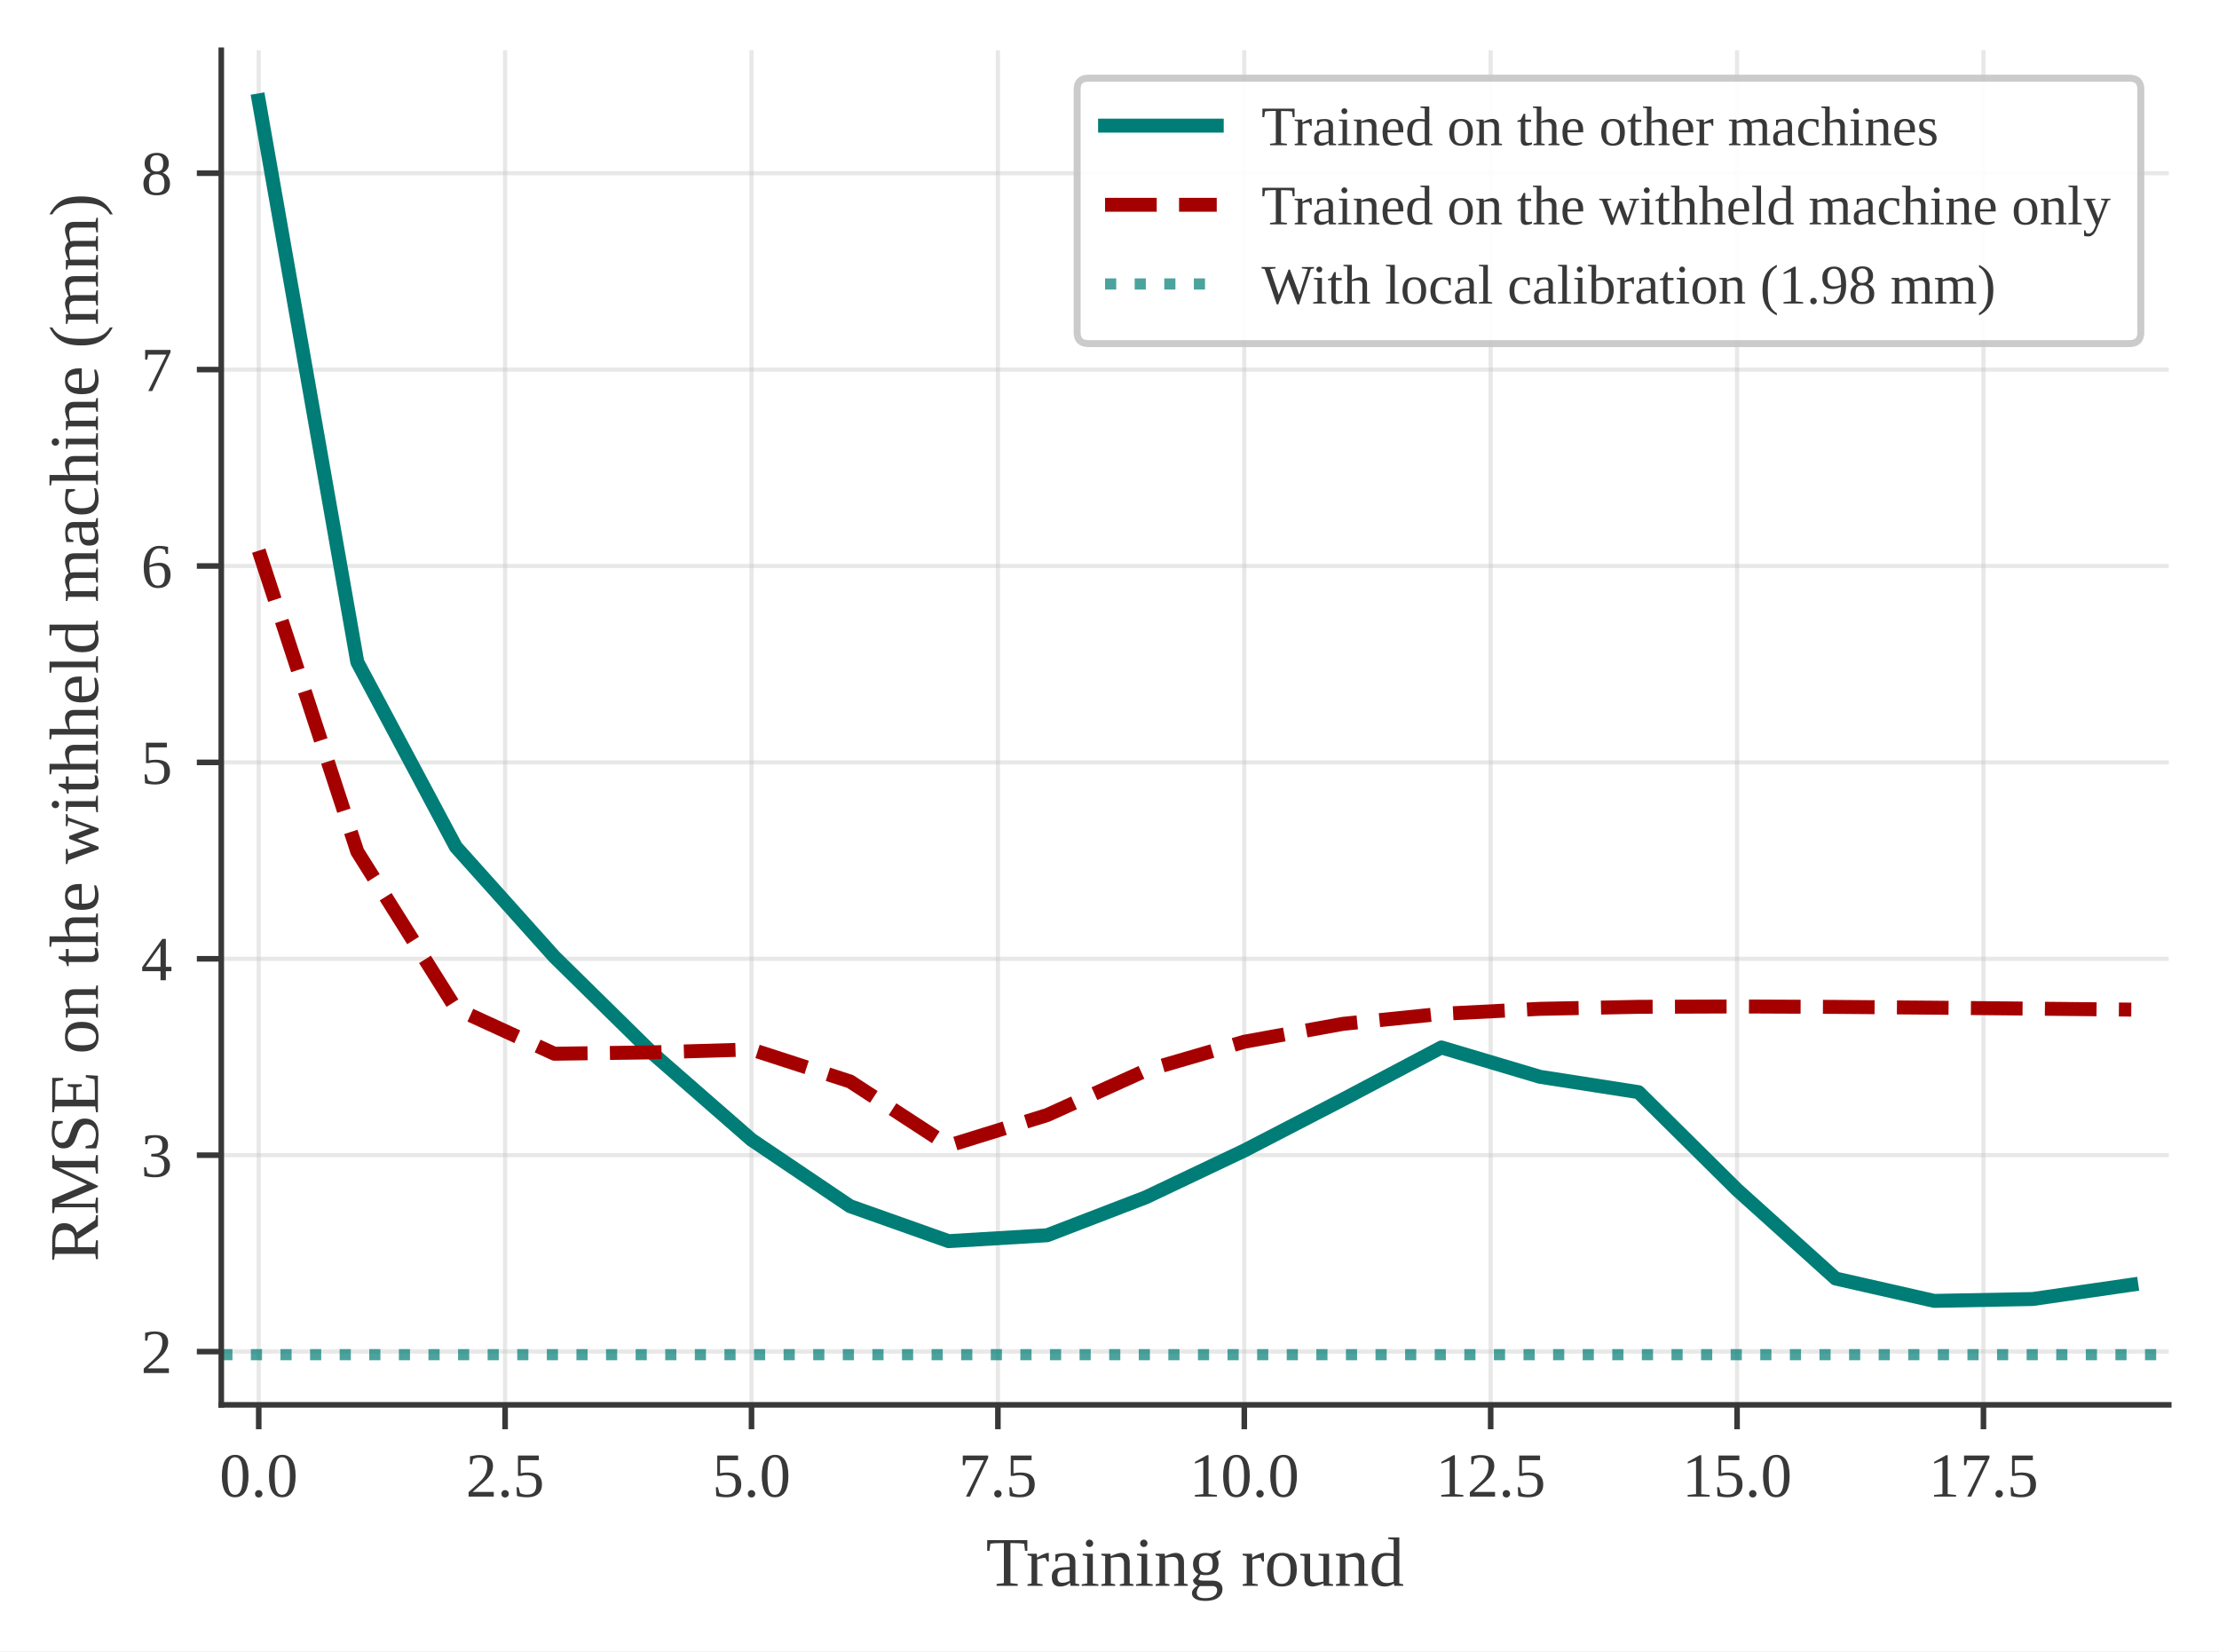
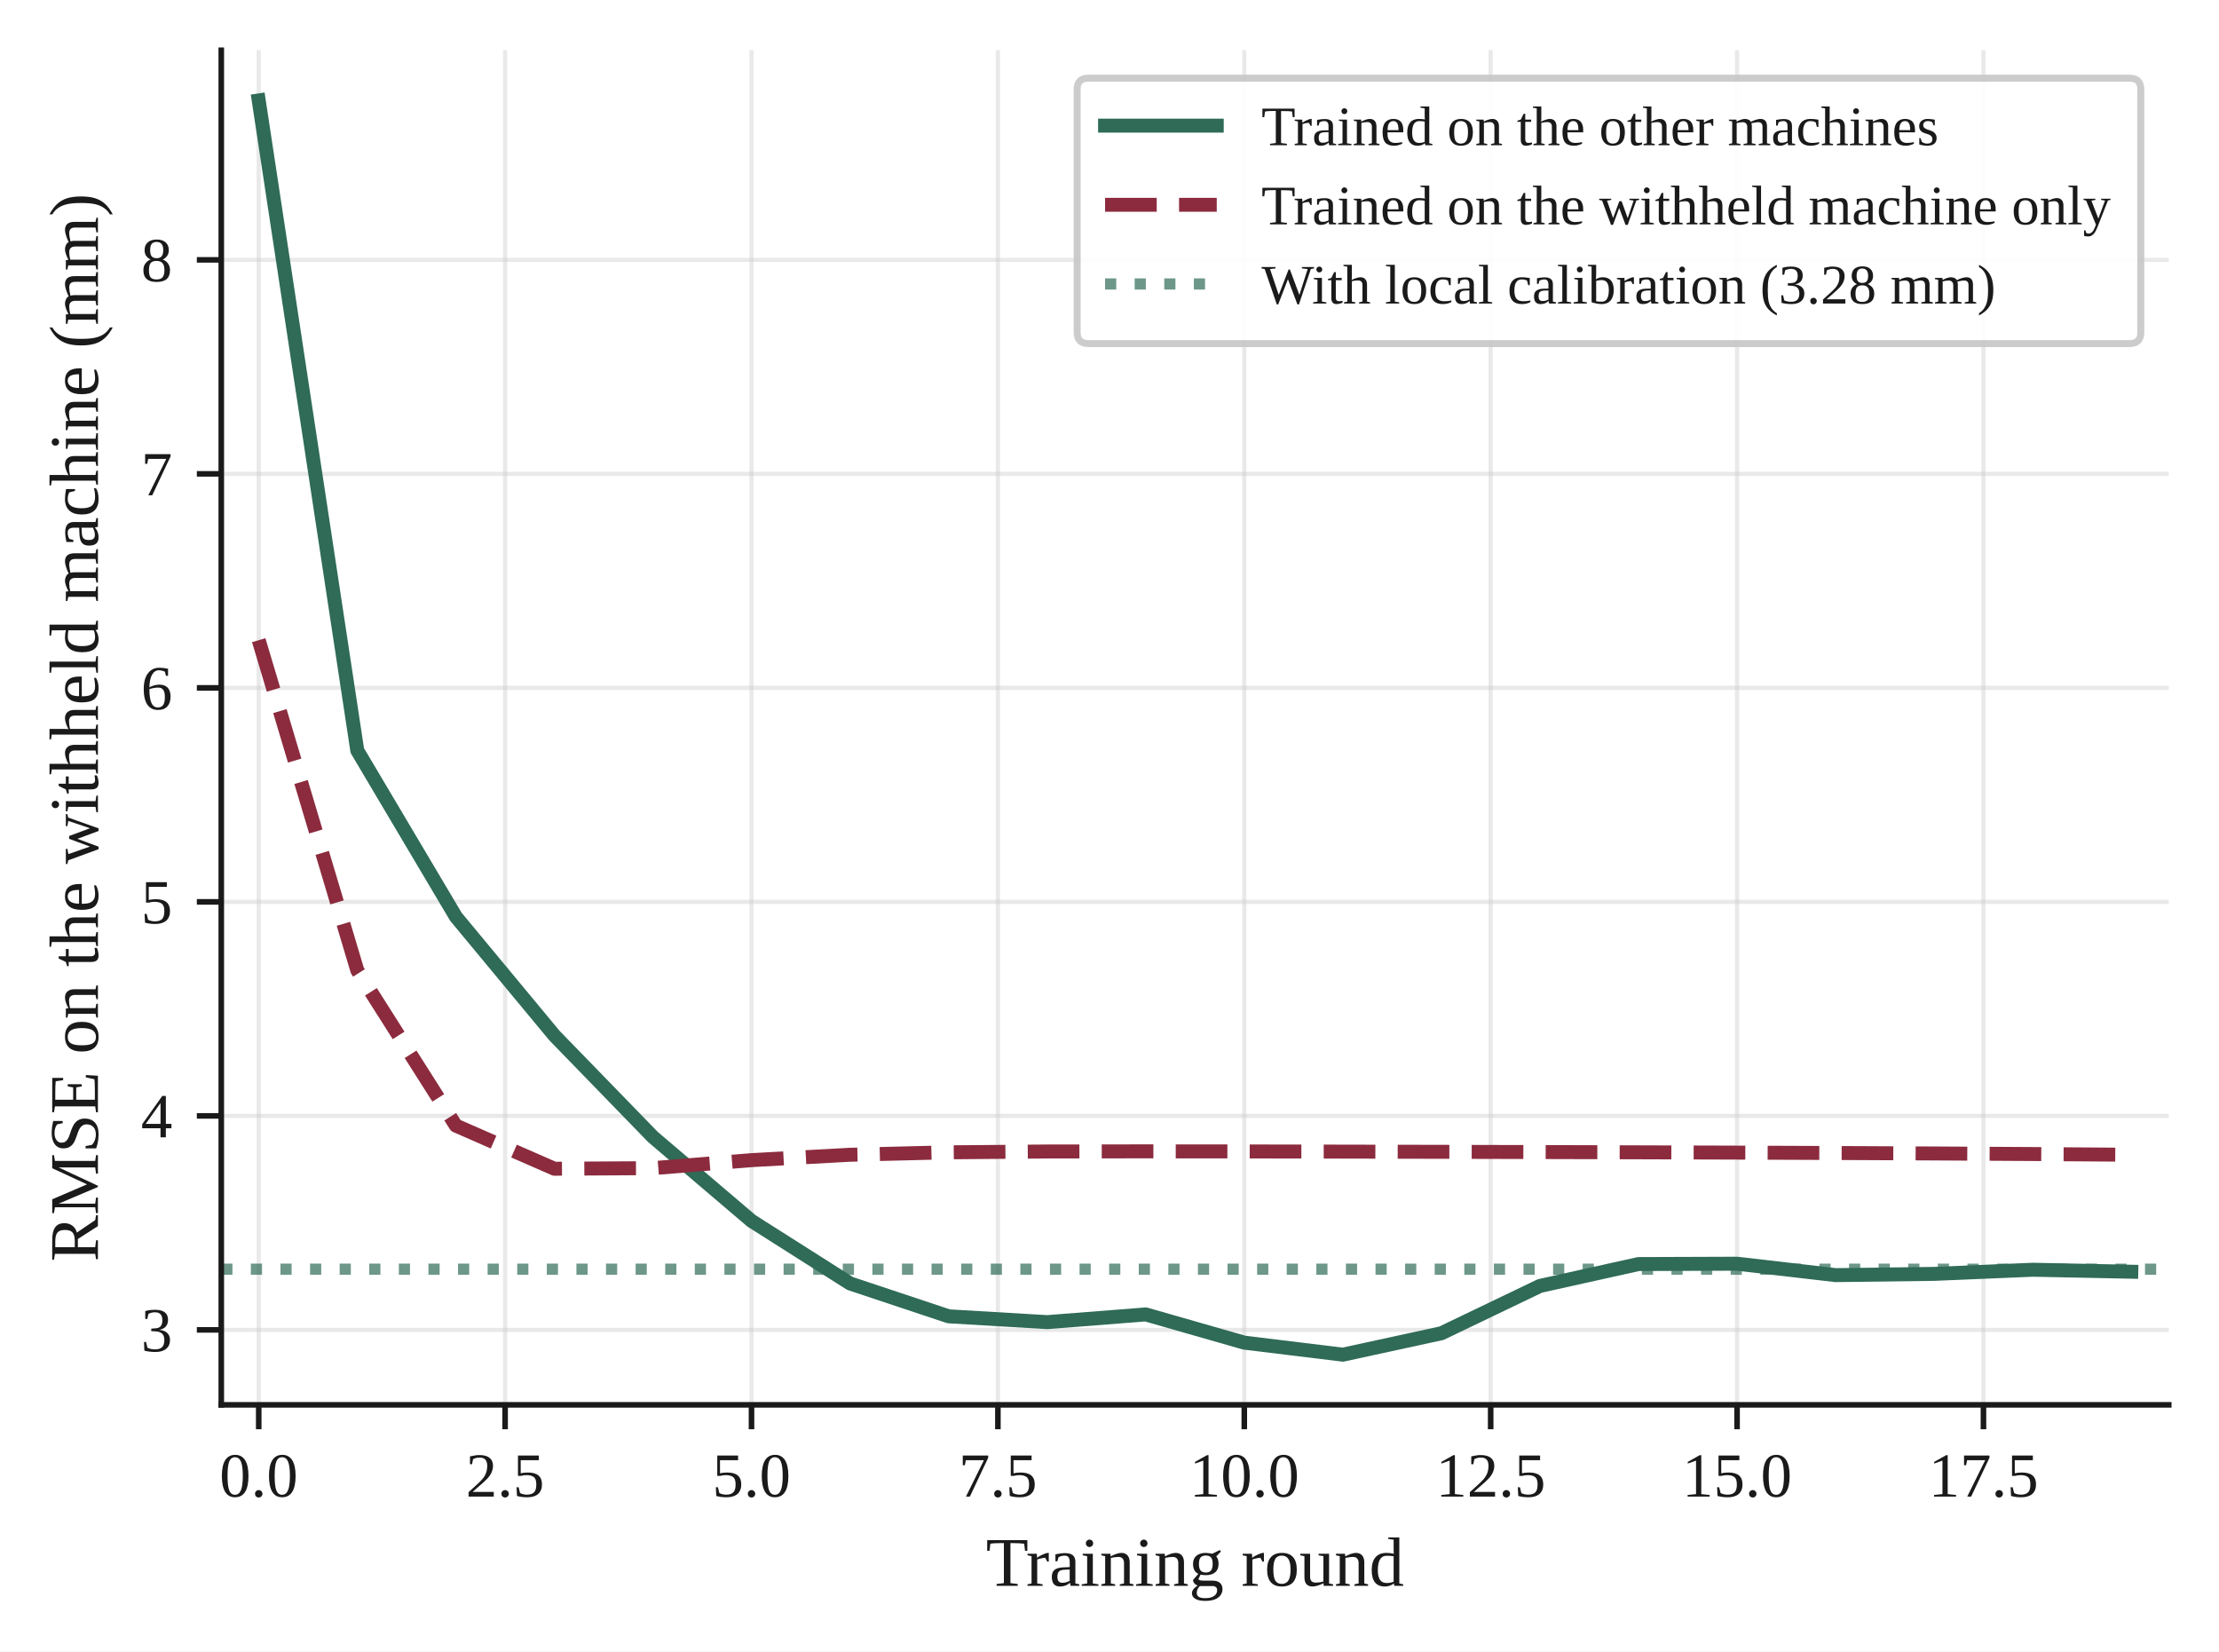
<svg xmlns="http://www.w3.org/2000/svg" xmlns:xlink="http://www.w3.org/1999/xlink" width="317.9pt" height="236.549pt" viewBox="0 0 317.9 236.549" version="1.1">
  <defs>
    <style type="text/css">*{stroke-linejoin: round; stroke-linecap: butt}</style>
  </defs>
  <g id="figure_1">
    <g id="patch_1">
      <path d="M 0 236.549  L 317.9 236.549  L 317.9 0  L 0 0  z " style="fill: #ffffff" />
    </g>
    <g id="axes_1">
      <g id="patch_2">
        <path d="M 31.7 201.24  L 310.7 201.24  L 310.7 7.2  L 31.7 7.2  z " style="fill: #ffffff" />
      </g>
      <g id="matplotlib.axis_1">
        <g id="xtick_1">
          <g id="line2d_1">
-             <path d="M 37.065 201.24  L 37.065 7.2  " clip-path="url(#pbac6eb8def)" style="fill: none; stroke: #c7c7c7; stroke-opacity: 0.4; stroke-width: 0.6; stroke-linecap: square" />
+             <path d="M 37.065 201.24  L 37.065 7.2  " clip-path="url(#p6f23bff7e3)" style="fill: none; stroke: #c8c8c8; stroke-opacity: 0.4; stroke-width: 0.6; stroke-linecap: square" />
          </g>
          <g id="line2d_2">
            <defs>
-               <path id="m3e871f964e" d="M 0 0  L 0 3.5  " style="stroke: #383838; stroke-width: 0.8" />
+               <path id="ma3bd1da5fe" d="M 0 0  L 0 3.5  " style="stroke: #1a1a1a; stroke-width: 0.8" />
            </defs>
            <g>
-               <use xlink:href="#m3e871f964e" x="37.065" y="201.24" style="fill: #383838; stroke: #383838; stroke-width: 0.8" />
+               <use xlink:href="#ma3bd1da5fe" x="37.065" y="201.24" style="fill: #1a1a1a; stroke: #1a1a1a; stroke-width: 0.8" />
            </g>
          </g>
          <g id="text_1">
-             <text style="font-size: 9px; font-family: 'STIXGeneral', 'Times New Roman', 'Times', 'Nimbus Roman', 'DejaVu Serif', serif; text-anchor: middle; fill: #383838" x="37.065" y="214.387" transform="rotate(-0 37.06538 214.3867)">0.0</text>
+             <text style="font-size: 9px; font-family: 'STIXGeneral', 'Times New Roman', 'Times', 'Nimbus Roman', 'DejaVu Serif', serif; text-anchor: middle; fill: #1a1a1a" x="37.065" y="214.387" transform="rotate(-0 37.06538 214.3867)">0.0</text>
          </g>
        </g>
        <g id="xtick_2">
          <g id="line2d_3">
-             <path d="M 72.364 201.24  L 72.364 7.2  " clip-path="url(#pbac6eb8def)" style="fill: none; stroke: #c7c7c7; stroke-opacity: 0.4; stroke-width: 0.6; stroke-linecap: square" />
+             <path d="M 72.364 201.24  L 72.364 7.2  " clip-path="url(#p6f23bff7e3)" style="fill: none; stroke: #c8c8c8; stroke-opacity: 0.4; stroke-width: 0.6; stroke-linecap: square" />
          </g>
          <g id="line2d_4">
            <g>
-               <use xlink:href="#m3e871f964e" x="72.364" y="201.24" style="fill: #383838; stroke: #383838; stroke-width: 0.8" />
+               <use xlink:href="#ma3bd1da5fe" x="72.364" y="201.24" style="fill: #1a1a1a; stroke: #1a1a1a; stroke-width: 0.8" />
            </g>
          </g>
          <g id="text_2">
-             <text style="font-size: 9px; font-family: 'STIXGeneral', 'Times New Roman', 'Times', 'Nimbus Roman', 'DejaVu Serif', serif; text-anchor: middle; fill: #383838" x="72.364" y="214.387" transform="rotate(-0 72.36397 214.3867)">2.5</text>
+             <text style="font-size: 9px; font-family: 'STIXGeneral', 'Times New Roman', 'Times', 'Nimbus Roman', 'DejaVu Serif', serif; text-anchor: middle; fill: #1a1a1a" x="72.364" y="214.387" transform="rotate(-0 72.36397 214.3867)">2.5</text>
          </g>
        </g>
        <g id="xtick_3">
          <g id="line2d_5">
-             <path d="M 107.663 201.24  L 107.663 7.2  " clip-path="url(#pbac6eb8def)" style="fill: none; stroke: #c7c7c7; stroke-opacity: 0.4; stroke-width: 0.6; stroke-linecap: square" />
+             <path d="M 107.663 201.24  L 107.663 7.2  " clip-path="url(#p6f23bff7e3)" style="fill: none; stroke: #c8c8c8; stroke-opacity: 0.4; stroke-width: 0.6; stroke-linecap: square" />
          </g>
          <g id="line2d_6">
            <g>
-               <use xlink:href="#m3e871f964e" x="107.663" y="201.24" style="fill: #383838; stroke: #383838; stroke-width: 0.8" />
+               <use xlink:href="#ma3bd1da5fe" x="107.663" y="201.24" style="fill: #1a1a1a; stroke: #1a1a1a; stroke-width: 0.8" />
            </g>
          </g>
          <g id="text_3">
-             <text style="font-size: 9px; font-family: 'STIXGeneral', 'Times New Roman', 'Times', 'Nimbus Roman', 'DejaVu Serif', serif; text-anchor: middle; fill: #383838" x="107.663" y="214.387" transform="rotate(-0 107.6626 214.3867)">5.0</text>
+             <text style="font-size: 9px; font-family: 'STIXGeneral', 'Times New Roman', 'Times', 'Nimbus Roman', 'DejaVu Serif', serif; text-anchor: middle; fill: #1a1a1a" x="107.663" y="214.387" transform="rotate(-0 107.6626 214.3867)">5.0</text>
          </g>
        </g>
        <g id="xtick_4">
          <g id="line2d_7">
-             <path d="M 142.961 201.24  L 142.961 7.2  " clip-path="url(#pbac6eb8def)" style="fill: none; stroke: #c7c7c7; stroke-opacity: 0.4; stroke-width: 0.6; stroke-linecap: square" />
+             <path d="M 142.961 201.24  L 142.961 7.2  " clip-path="url(#p6f23bff7e3)" style="fill: none; stroke: #c8c8c8; stroke-opacity: 0.4; stroke-width: 0.6; stroke-linecap: square" />
          </g>
          <g id="line2d_8">
            <g>
-               <use xlink:href="#m3e871f964e" x="142.961" y="201.24" style="fill: #383838; stroke: #383838; stroke-width: 0.8" />
+               <use xlink:href="#ma3bd1da5fe" x="142.961" y="201.24" style="fill: #1a1a1a; stroke: #1a1a1a; stroke-width: 0.8" />
            </g>
          </g>
          <g id="text_4">
-             <text style="font-size: 9px; font-family: 'STIXGeneral', 'Times New Roman', 'Times', 'Nimbus Roman', 'DejaVu Serif', serif; text-anchor: middle; fill: #383838" x="142.961" y="214.387" transform="rotate(-0 142.9611 214.3867)">7.5</text>
+             <text style="font-size: 9px; font-family: 'STIXGeneral', 'Times New Roman', 'Times', 'Nimbus Roman', 'DejaVu Serif', serif; text-anchor: middle; fill: #1a1a1a" x="142.961" y="214.387" transform="rotate(-0 142.9611 214.3867)">7.5</text>
          </g>
        </g>
        <g id="xtick_5">
          <g id="line2d_9">
-             <path d="M 178.26 201.24  L 178.26 7.2  " clip-path="url(#pbac6eb8def)" style="fill: none; stroke: #c7c7c7; stroke-opacity: 0.4; stroke-width: 0.6; stroke-linecap: square" />
+             <path d="M 178.26 201.24  L 178.26 7.2  " clip-path="url(#p6f23bff7e3)" style="fill: none; stroke: #c8c8c8; stroke-opacity: 0.4; stroke-width: 0.6; stroke-linecap: square" />
          </g>
          <g id="line2d_10">
            <g>
-               <use xlink:href="#m3e871f964e" x="178.26" y="201.24" style="fill: #383838; stroke: #383838; stroke-width: 0.8" />
+               <use xlink:href="#ma3bd1da5fe" x="178.26" y="201.24" style="fill: #1a1a1a; stroke: #1a1a1a; stroke-width: 0.8" />
            </g>
          </g>
          <g id="text_5">
-             <text style="font-size: 9px; font-family: 'STIXGeneral', 'Times New Roman', 'Times', 'Nimbus Roman', 'DejaVu Serif', serif; text-anchor: middle; fill: #383838" x="178.26" y="214.387" transform="rotate(-0 178.2597 214.3867)">10.0</text>
+             <text style="font-size: 9px; font-family: 'STIXGeneral', 'Times New Roman', 'Times', 'Nimbus Roman', 'DejaVu Serif', serif; text-anchor: middle; fill: #1a1a1a" x="178.26" y="214.387" transform="rotate(-0 178.2597 214.3867)">10.0</text>
          </g>
        </g>
        <g id="xtick_6">
          <g id="line2d_11">
-             <path d="M 213.558 201.24  L 213.558 7.2  " clip-path="url(#pbac6eb8def)" style="fill: none; stroke: #c7c7c7; stroke-opacity: 0.4; stroke-width: 0.6; stroke-linecap: square" />
+             <path d="M 213.558 201.24  L 213.558 7.2  " clip-path="url(#p6f23bff7e3)" style="fill: none; stroke: #c8c8c8; stroke-opacity: 0.4; stroke-width: 0.6; stroke-linecap: square" />
          </g>
          <g id="line2d_12">
            <g>
-               <use xlink:href="#m3e871f964e" x="213.558" y="201.24" style="fill: #383838; stroke: #383838; stroke-width: 0.8" />
+               <use xlink:href="#ma3bd1da5fe" x="213.558" y="201.24" style="fill: #1a1a1a; stroke: #1a1a1a; stroke-width: 0.8" />
            </g>
          </g>
          <g id="text_6">
-             <text style="font-size: 9px; font-family: 'STIXGeneral', 'Times New Roman', 'Times', 'Nimbus Roman', 'DejaVu Serif', serif; text-anchor: middle; fill: #383838" x="213.558" y="214.387" transform="rotate(-0 213.5583 214.3867)">12.5</text>
+             <text style="font-size: 9px; font-family: 'STIXGeneral', 'Times New Roman', 'Times', 'Nimbus Roman', 'DejaVu Serif', serif; text-anchor: middle; fill: #1a1a1a" x="213.558" y="214.387" transform="rotate(-0 213.5583 214.3867)">12.5</text>
          </g>
        </g>
        <g id="xtick_7">
          <g id="line2d_13">
-             <path d="M 248.857 201.24  L 248.857 7.2  " clip-path="url(#pbac6eb8def)" style="fill: none; stroke: #c7c7c7; stroke-opacity: 0.4; stroke-width: 0.6; stroke-linecap: square" />
+             <path d="M 248.857 201.24  L 248.857 7.2  " clip-path="url(#p6f23bff7e3)" style="fill: none; stroke: #c8c8c8; stroke-opacity: 0.4; stroke-width: 0.6; stroke-linecap: square" />
          </g>
          <g id="line2d_14">
            <g>
-               <use xlink:href="#m3e871f964e" x="248.857" y="201.24" style="fill: #383838; stroke: #383838; stroke-width: 0.8" />
+               <use xlink:href="#ma3bd1da5fe" x="248.857" y="201.24" style="fill: #1a1a1a; stroke: #1a1a1a; stroke-width: 0.8" />
            </g>
          </g>
          <g id="text_7">
-             <text style="font-size: 9px; font-family: 'STIXGeneral', 'Times New Roman', 'Times', 'Nimbus Roman', 'DejaVu Serif', serif; text-anchor: middle; fill: #383838" x="248.857" y="214.387" transform="rotate(-0 248.8569 214.3867)">15.0</text>
+             <text style="font-size: 9px; font-family: 'STIXGeneral', 'Times New Roman', 'Times', 'Nimbus Roman', 'DejaVu Serif', serif; text-anchor: middle; fill: #1a1a1a" x="248.857" y="214.387" transform="rotate(-0 248.8569 214.3867)">15.0</text>
          </g>
        </g>
        <g id="xtick_8">
          <g id="line2d_15">
-             <path d="M 284.155 201.24  L 284.155 7.2  " clip-path="url(#pbac6eb8def)" style="fill: none; stroke: #c7c7c7; stroke-opacity: 0.4; stroke-width: 0.6; stroke-linecap: square" />
+             <path d="M 284.155 201.24  L 284.155 7.2  " clip-path="url(#p6f23bff7e3)" style="fill: none; stroke: #c8c8c8; stroke-opacity: 0.4; stroke-width: 0.6; stroke-linecap: square" />
          </g>
          <g id="line2d_16">
            <g>
-               <use xlink:href="#m3e871f964e" x="284.155" y="201.24" style="fill: #383838; stroke: #383838; stroke-width: 0.8" />
+               <use xlink:href="#ma3bd1da5fe" x="284.155" y="201.24" style="fill: #1a1a1a; stroke: #1a1a1a; stroke-width: 0.8" />
            </g>
          </g>
          <g id="text_8">
-             <text style="font-size: 9px; font-family: 'STIXGeneral', 'Times New Roman', 'Times', 'Nimbus Roman', 'DejaVu Serif', serif; text-anchor: middle; fill: #383838" x="284.155" y="214.387" transform="rotate(-0 284.1555 214.3867)">17.5</text>
+             <text style="font-size: 9px; font-family: 'STIXGeneral', 'Times New Roman', 'Times', 'Nimbus Roman', 'DejaVu Serif', serif; text-anchor: middle; fill: #1a1a1a" x="284.155" y="214.387" transform="rotate(-0 284.1555 214.3867)">17.5</text>
          </g>
        </g>
        <g id="text_9">
-           <text style="font-size: 10px; font-family: 'STIXGeneral', 'Times New Roman', 'Times', 'Nimbus Roman', 'DejaVu Serif', serif; text-anchor: middle; fill: #383838" x="171.2" y="227.17" transform="rotate(-0 171.2 227.1697)">Training round</text>
+           <text style="font-size: 10px; font-family: 'STIXGeneral', 'Times New Roman', 'Times', 'Nimbus Roman', 'DejaVu Serif', serif; text-anchor: middle; fill: #1a1a1a" x="171.2" y="227.17" transform="rotate(-0 171.2 227.1697)">Training round</text>
        </g>
      </g>
      <g id="matplotlib.axis_2">
        <g id="ytick_1">
          <g id="line2d_17">
-             <path d="M 31.7 193.611  L 310.7 193.611  " clip-path="url(#pbac6eb8def)" style="fill: none; stroke: #c7c7c7; stroke-opacity: 0.4; stroke-width: 0.6; stroke-linecap: square" />
+             <path d="M 31.7 190.502  L 310.7 190.502  " clip-path="url(#p6f23bff7e3)" style="fill: none; stroke: #c8c8c8; stroke-opacity: 0.4; stroke-width: 0.6; stroke-linecap: square" />
          </g>
          <g id="line2d_18">
            <defs>
-               <path id="m8b09f394e9" d="M 0 0  L -3.5 0  " style="stroke: #383838; stroke-width: 0.8" />
+               <path id="me523f2982f" d="M 0 0  L -3.5 0  " style="stroke: #1a1a1a; stroke-width: 0.8" />
            </defs>
            <g>
-               <use xlink:href="#m8b09f394e9" x="31.7" y="193.611" style="fill: #383838; stroke: #383838; stroke-width: 0.8" />
+               <use xlink:href="#me523f2982f" x="31.7" y="190.502" style="fill: #1a1a1a; stroke: #1a1a1a; stroke-width: 0.8" />
            </g>
          </g>
          <g id="text_10">
-             <text style="font-size: 9px; font-family: 'STIXGeneral', 'Times New Roman', 'Times', 'Nimbus Roman', 'DejaVu Serif', serif; text-anchor: end; fill: #383838" x="24.7" y="196.685" transform="rotate(-0 24.7 196.6846)">2</text>
+             <text style="font-size: 9px; font-family: 'STIXGeneral', 'Times New Roman', 'Times', 'Nimbus Roman', 'DejaVu Serif', serif; text-anchor: end; fill: #1a1a1a" x="24.7" y="193.575" transform="rotate(-0 24.7 193.5752)">3</text>
          </g>
        </g>
        <g id="ytick_2">
          <g id="line2d_19">
-             <path d="M 31.7 165.478  L 310.7 165.478  " clip-path="url(#pbac6eb8def)" style="fill: none; stroke: #c7c7c7; stroke-opacity: 0.4; stroke-width: 0.6; stroke-linecap: square" />
+             <path d="M 31.7 159.846  L 310.7 159.846  " clip-path="url(#p6f23bff7e3)" style="fill: none; stroke: #c8c8c8; stroke-opacity: 0.4; stroke-width: 0.6; stroke-linecap: square" />
          </g>
          <g id="line2d_20">
            <g>
-               <use xlink:href="#m8b09f394e9" x="31.7" y="165.478" style="fill: #383838; stroke: #383838; stroke-width: 0.8" />
+               <use xlink:href="#me523f2982f" x="31.7" y="159.846" style="fill: #1a1a1a; stroke: #1a1a1a; stroke-width: 0.8" />
            </g>
          </g>
          <g id="text_11">
-             <text style="font-size: 9px; font-family: 'STIXGeneral', 'Times New Roman', 'Times', 'Nimbus Roman', 'DejaVu Serif', serif; text-anchor: end; fill: #383838" x="24.7" y="168.551" transform="rotate(-0 24.7 168.551)">3</text>
+             <text style="font-size: 9px; font-family: 'STIXGeneral', 'Times New Roman', 'Times', 'Nimbus Roman', 'DejaVu Serif', serif; text-anchor: end; fill: #1a1a1a" x="24.7" y="162.919" transform="rotate(-0 24.7 162.9195)">4</text>
          </g>
        </g>
        <g id="ytick_3">
          <g id="line2d_21">
-             <path d="M 31.7 137.344  L 310.7 137.344  " clip-path="url(#pbac6eb8def)" style="fill: none; stroke: #c7c7c7; stroke-opacity: 0.4; stroke-width: 0.6; stroke-linecap: square" />
+             <path d="M 31.7 129.19  L 310.7 129.19  " clip-path="url(#p6f23bff7e3)" style="fill: none; stroke: #c8c8c8; stroke-opacity: 0.4; stroke-width: 0.6; stroke-linecap: square" />
          </g>
          <g id="line2d_22">
            <g>
-               <use xlink:href="#m8b09f394e9" x="31.7" y="137.344" style="fill: #383838; stroke: #383838; stroke-width: 0.8" />
+               <use xlink:href="#me523f2982f" x="31.7" y="129.19" style="fill: #1a1a1a; stroke: #1a1a1a; stroke-width: 0.8" />
            </g>
          </g>
          <g id="text_12">
-             <text style="font-size: 9px; font-family: 'STIXGeneral', 'Times New Roman', 'Times', 'Nimbus Roman', 'DejaVu Serif', serif; text-anchor: end; fill: #383838" x="24.7" y="140.417" transform="rotate(-0 24.7 140.4174)">4</text>
+             <text style="font-size: 9px; font-family: 'STIXGeneral', 'Times New Roman', 'Times', 'Nimbus Roman', 'DejaVu Serif', serif; text-anchor: end; fill: #1a1a1a" x="24.7" y="132.264" transform="rotate(-0 24.7 132.2637)">5</text>
          </g>
        </g>
        <g id="ytick_4">
          <g id="line2d_23">
-             <path d="M 31.7 109.21  L 310.7 109.21  " clip-path="url(#pbac6eb8def)" style="fill: none; stroke: #c7c7c7; stroke-opacity: 0.4; stroke-width: 0.6; stroke-linecap: square" />
+             <path d="M 31.7 98.535  L 310.7 98.535  " clip-path="url(#p6f23bff7e3)" style="fill: none; stroke: #c8c8c8; stroke-opacity: 0.4; stroke-width: 0.6; stroke-linecap: square" />
          </g>
          <g id="line2d_24">
            <g>
-               <use xlink:href="#m8b09f394e9" x="31.7" y="109.21" style="fill: #383838; stroke: #383838; stroke-width: 0.8" />
+               <use xlink:href="#me523f2982f" x="31.7" y="98.535" style="fill: #1a1a1a; stroke: #1a1a1a; stroke-width: 0.8" />
            </g>
          </g>
          <g id="text_13">
-             <text style="font-size: 9px; font-family: 'STIXGeneral', 'Times New Roman', 'Times', 'Nimbus Roman', 'DejaVu Serif', serif; text-anchor: end; fill: #383838" x="24.7" y="112.284" transform="rotate(-0 24.7 112.2838)">5</text>
+             <text style="font-size: 9px; font-family: 'STIXGeneral', 'Times New Roman', 'Times', 'Nimbus Roman', 'DejaVu Serif', serif; text-anchor: end; fill: #1a1a1a" x="24.7" y="101.608" transform="rotate(-0 24.7 101.6079)">6</text>
          </g>
        </g>
        <g id="ytick_5">
          <g id="line2d_25">
-             <path d="M 31.7 81.077  L 310.7 81.077  " clip-path="url(#pbac6eb8def)" style="fill: none; stroke: #c7c7c7; stroke-opacity: 0.4; stroke-width: 0.6; stroke-linecap: square" />
+             <path d="M 31.7 67.879  L 310.7 67.879  " clip-path="url(#p6f23bff7e3)" style="fill: none; stroke: #c8c8c8; stroke-opacity: 0.4; stroke-width: 0.6; stroke-linecap: square" />
          </g>
          <g id="line2d_26">
            <g>
-               <use xlink:href="#m8b09f394e9" x="31.7" y="81.077" style="fill: #383838; stroke: #383838; stroke-width: 0.8" />
+               <use xlink:href="#me523f2982f" x="31.7" y="67.879" style="fill: #1a1a1a; stroke: #1a1a1a; stroke-width: 0.8" />
            </g>
          </g>
          <g id="text_14">
-             <text style="font-size: 9px; font-family: 'STIXGeneral', 'Times New Roman', 'Times', 'Nimbus Roman', 'DejaVu Serif', serif; text-anchor: end; fill: #383838" x="24.7" y="84.15" transform="rotate(-0 24.7 84.1502)">6</text>
+             <text style="font-size: 9px; font-family: 'STIXGeneral', 'Times New Roman', 'Times', 'Nimbus Roman', 'DejaVu Serif', serif; text-anchor: end; fill: #1a1a1a" x="24.7" y="70.952" transform="rotate(-0 24.7 70.95214)">7</text>
          </g>
        </g>
        <g id="ytick_6">
          <g id="line2d_27">
-             <path d="M 31.7 52.943  L 310.7 52.943  " clip-path="url(#pbac6eb8def)" style="fill: none; stroke: #c7c7c7; stroke-opacity: 0.4; stroke-width: 0.6; stroke-linecap: square" />
+             <path d="M 31.7 37.223  L 310.7 37.223  " clip-path="url(#p6f23bff7e3)" style="fill: none; stroke: #c8c8c8; stroke-opacity: 0.4; stroke-width: 0.6; stroke-linecap: square" />
          </g>
          <g id="line2d_28">
            <g>
-               <use xlink:href="#m8b09f394e9" x="31.7" y="52.943" style="fill: #383838; stroke: #383838; stroke-width: 0.8" />
+               <use xlink:href="#me523f2982f" x="31.7" y="37.223" style="fill: #1a1a1a; stroke: #1a1a1a; stroke-width: 0.8" />
            </g>
          </g>
          <g id="text_15">
-             <text style="font-size: 9px; font-family: 'STIXGeneral', 'Times New Roman', 'Times', 'Nimbus Roman', 'DejaVu Serif', serif; text-anchor: end; fill: #383838" x="24.7" y="56.017" transform="rotate(-0 24.7 56.01661)">7</text>
-           </g>
-         </g>
-         <g id="ytick_7">
-           <g id="line2d_29">
-             <path d="M 31.7 24.81  L 310.7 24.81  " clip-path="url(#pbac6eb8def)" style="fill: none; stroke: #c7c7c7; stroke-opacity: 0.4; stroke-width: 0.6; stroke-linecap: square" />
-           </g>
-           <g id="line2d_30">
-             <g>
-               <use xlink:href="#m8b09f394e9" x="31.7" y="24.81" style="fill: #383838; stroke: #383838; stroke-width: 0.8" />
-             </g>
-           </g>
-           <g id="text_16">
-             <text style="font-size: 9px; font-family: 'STIXGeneral', 'Times New Roman', 'Times', 'Nimbus Roman', 'DejaVu Serif', serif; text-anchor: end; fill: #383838" x="24.7" y="27.883" transform="rotate(-0 24.7 27.88301)">8</text>
-           </g>
-         </g>
-         <g id="text_17">
-           <text style="font-size: 10px; font-family: 'STIXGeneral', 'Times New Roman', 'Times', 'Nimbus Roman', 'DejaVu Serif', serif; text-anchor: middle; fill: #383838" x="14.03" y="104.22" transform="rotate(-90 14.02969 104.22)">RMSE on the withheld machine (mm)</text>
-         </g>
+             <text style="font-size: 9px; font-family: 'STIXGeneral', 'Times New Roman', 'Times', 'Nimbus Roman', 'DejaVu Serif', serif; text-anchor: end; fill: #1a1a1a" x="24.7" y="40.296" transform="rotate(-0 24.7 40.29637)">8</text>
+           </g>
+         </g>
+         <g id="text_16">
+           <text style="font-size: 10px; font-family: 'STIXGeneral', 'Times New Roman', 'Times', 'Nimbus Roman', 'DejaVu Serif', serif; text-anchor: middle; fill: #1a1a1a" x="14.03" y="104.22" transform="rotate(-90 14.02969 104.22)">RMSE on the withheld machine (mm)</text>
+         </g>
+       </g>
+       <g id="line2d_29">
+         <path d="M 37.065 14.387  L 51.185 107.509  L 65.304 131.312  L 79.424 148.337  L 93.543 162.87  L 107.663 174.89  L 121.782 183.851  L 135.901 188.558  L 150.021 189.392  L 164.14 188.287  L 178.26 192.331  L 192.379 194.053  L 206.499 190.984  L 220.618 184.206  L 234.737 181.072  L 248.857 181.023  L 262.976 182.659  L 277.096 182.48  L 291.215 181.887  L 305.335 182.171  " clip-path="url(#p6f23bff7e3)" style="fill: none; stroke: #2f6b57; stroke-width: 2; stroke-linecap: square" />
+       </g>
+       <g id="line2d_30">
+         <path d="M 37.065 91.704  L 51.185 138.993  L 65.304 161.239  L 79.424 167.418  L 93.543 167.335  L 107.663 166.188  L 121.782 165.416  L 135.901 165.066  L 150.021 164.947  L 164.14 164.927  L 178.26 164.941  L 192.379 164.966  L 206.499 164.996  L 220.618 165.029  L 234.737 165.065  L 248.857 165.109  L 262.976 165.164  L 277.096 165.231  L 291.215 165.312  L 305.335 165.415  " clip-path="url(#p6f23bff7e3)" style="fill: none; stroke-dasharray: 7.4,3.2; stroke-dashoffset: 0; stroke: #8c2b3e; stroke-width: 2" />
      </g>
      <g id="line2d_31">
-         <path d="M 37.065 14.387  L 51.185 94.834  L 65.304 121.307  L 79.424 137.056  L 93.543 150.937  L 107.663 163.267  L 121.782 172.782  L 135.901 177.791  L 150.021 176.946  L 164.14 171.517  L 178.26 164.813  L 192.379 157.503  L 206.499 150.047  L 220.618 154.249  L 234.737 156.448  L 248.857 170.428  L 262.976 183.144  L 277.096 186.348  L 291.215 186.081  L 305.335 184.038  " clip-path="url(#pbac6eb8def)" style="fill: none; stroke: #007d76; stroke-width: 2; stroke-linecap: square" />
-       </g>
-       <g id="line2d_32">
-         <path d="M 37.065 78.877  L 51.185 121.989  L 65.304 144.468  L 79.424 150.945  L 93.543 150.748  L 107.663 150.332  L 121.782 154.915  L 135.901 164.113  L 150.021 159.729  L 164.14 153.339  L 178.26 149.228  L 192.379 146.666  L 206.499 145.227  L 220.618 144.513  L 234.737 144.226  L 248.857 144.172  L 262.976 144.235  L 277.096 144.35  L 291.215 144.485  L 305.335 144.624  " clip-path="url(#pbac6eb8def)" style="fill: none; stroke-dasharray: 7.4,3.2; stroke-dashoffset: 0; stroke: #a50000; stroke-width: 2" />
-       </g>
-       <g id="line2d_33">
-         <path d="M 31.7 194.053  L 310.7 194.053  " clip-path="url(#pbac6eb8def)" style="fill: none; stroke-dasharray: 1.6,2.64; stroke-dashoffset: 0; stroke: #007d76; stroke-opacity: 0.7; stroke-width: 1.6" />
+         <path d="M 31.7 181.81  L 310.7 181.81  " clip-path="url(#p6f23bff7e3)" style="fill: none; stroke-dasharray: 1.6,2.64; stroke-dashoffset: 0; stroke: #2f6b57; stroke-opacity: 0.7; stroke-width: 1.6" />
      </g>
      <g id="patch_3">
-         <path d="M 31.7 201.24  L 31.7 7.2  " style="fill: none; stroke: #383838; stroke-width: 0.8; stroke-linejoin: miter; stroke-linecap: square" />
+         <path d="M 31.7 201.24  L 31.7 7.2  " style="fill: none; stroke: #1a1a1a; stroke-width: 0.8; stroke-linejoin: miter; stroke-linecap: square" />
      </g>
      <g id="patch_4">
-         <path d="M 31.7 201.24  L 310.7 201.24  " style="fill: none; stroke: #383838; stroke-width: 0.8; stroke-linejoin: miter; stroke-linecap: square" />
+         <path d="M 31.7 201.24  L 310.7 201.24  " style="fill: none; stroke: #1a1a1a; stroke-width: 0.8; stroke-linejoin: miter; stroke-linecap: square" />
      </g>
      <g id="legend_1">
        <g id="patch_5">
-           <path d="M 155.915 49.216  L 305.1 49.216  Q 306.7 49.216 306.7 47.616  L 306.7 12.8  Q 306.7 11.2 305.1 11.2  L 155.915 11.2  Q 154.315 11.2 154.315 12.8  L 154.315 47.616  Q 154.315 49.216 155.915 49.216  z " style="fill: #ffffff; opacity: 0.92; stroke: #c7c7c7; stroke-linejoin: miter" />
+           <path d="M 155.915 49.216  L 305.1 49.216  Q 306.7 49.216 306.7 47.616  L 306.7 12.8  Q 306.7 11.2 305.1 11.2  L 155.915 11.2  Q 154.315 11.2 154.315 12.8  L 154.315 47.616  Q 154.315 49.216 155.915 49.216  z " style="fill: #ffffff; opacity: 0.92; stroke: #c8c8c8; stroke-linejoin: miter" />
+         </g>
+         <g id="line2d_32">
+           <path d="M 158.315 18  L 166.315 18  L 174.315 18  " style="fill: none; stroke: #2f6b57; stroke-width: 2; stroke-linecap: square" />
+         </g>
+         <g id="text_17">
+           <text style="font-size: 8px; font-family: 'STIXGeneral', 'Times New Roman', 'Times', 'Nimbus Roman', 'DejaVu Serif', serif; text-anchor: start; fill: #1a1a1a" x="180.715" y="20.8" transform="rotate(-0 180.715 20.8)">Trained on the other machines</text>
+         </g>
+         <g id="line2d_33">
+           <path d="M 158.315 29.336  L 166.315 29.336  L 174.315 29.336  " style="fill: none; stroke-dasharray: 7.4,3.2; stroke-dashoffset: 0; stroke: #8c2b3e; stroke-width: 2" />
+         </g>
+         <g id="text_18">
+           <text style="font-size: 8px; font-family: 'STIXGeneral', 'Times New Roman', 'Times', 'Nimbus Roman', 'DejaVu Serif', serif; text-anchor: start; fill: #1a1a1a" x="180.715" y="32.136" transform="rotate(-0 180.715 32.13625)">Trained on the withheld machine only</text>
        </g>
        <g id="line2d_34">
-           <path d="M 158.315 18  L 166.315 18  L 174.315 18  " style="fill: none; stroke: #007d76; stroke-width: 2; stroke-linecap: square" />
-         </g>
-         <g id="text_18">
-           <text style="font-size: 8px; font-family: 'STIXGeneral', 'Times New Roman', 'Times', 'Nimbus Roman', 'DejaVu Serif', serif; text-anchor: start; fill: #383838" x="180.715" y="20.8" transform="rotate(-0 180.715 20.8)">Trained on the other machines</text>
-         </g>
-         <g id="line2d_35">
-           <path d="M 158.315 29.336  L 166.315 29.336  L 174.315 29.336  " style="fill: none; stroke-dasharray: 7.4,3.2; stroke-dashoffset: 0; stroke: #a50000; stroke-width: 2" />
+           <path d="M 158.315 40.68  L 166.315 40.68  L 174.315 40.68  " style="fill: none; stroke-dasharray: 1.6,2.64; stroke-dashoffset: 0; stroke: #2f6b57; stroke-opacity: 0.7; stroke-width: 1.6" />
        </g>
        <g id="text_19">
-           <text style="font-size: 8px; font-family: 'STIXGeneral', 'Times New Roman', 'Times', 'Nimbus Roman', 'DejaVu Serif', serif; text-anchor: start; fill: #383838" x="180.715" y="32.136" transform="rotate(-0 180.715 32.13625)">Trained on the withheld machine only</text>
-         </g>
-         <g id="line2d_36">
-           <path d="M 158.315 40.68  L 166.315 40.68  L 174.315 40.68  " style="fill: none; stroke-dasharray: 1.6,2.64; stroke-dashoffset: 0; stroke: #007d76; stroke-opacity: 0.7; stroke-width: 1.6" />
-         </g>
-         <g id="text_20">
-           <text style="font-size: 8px; font-family: 'STIXGeneral', 'Times New Roman', 'Times', 'Nimbus Roman', 'DejaVu Serif', serif; text-anchor: start; fill: #383838" x="180.715" y="43.48" transform="rotate(-0 180.715 43.48)">With local calibration (1.98 mm)</text>
+           <text style="font-size: 8px; font-family: 'STIXGeneral', 'Times New Roman', 'Times', 'Nimbus Roman', 'DejaVu Serif', serif; text-anchor: start; fill: #1a1a1a" x="180.715" y="43.48" transform="rotate(-0 180.715 43.48)">With local calibration (3.28 mm)</text>
        </g>
      </g>
    </g>
  </g>
  <defs>
-     <clipPath id="pbac6eb8def">
+     <clipPath id="p6f23bff7e3">
      <rect x="31.7" y="7.2" width="279" height="194.04" />
    </clipPath>
  </defs>
</svg>
